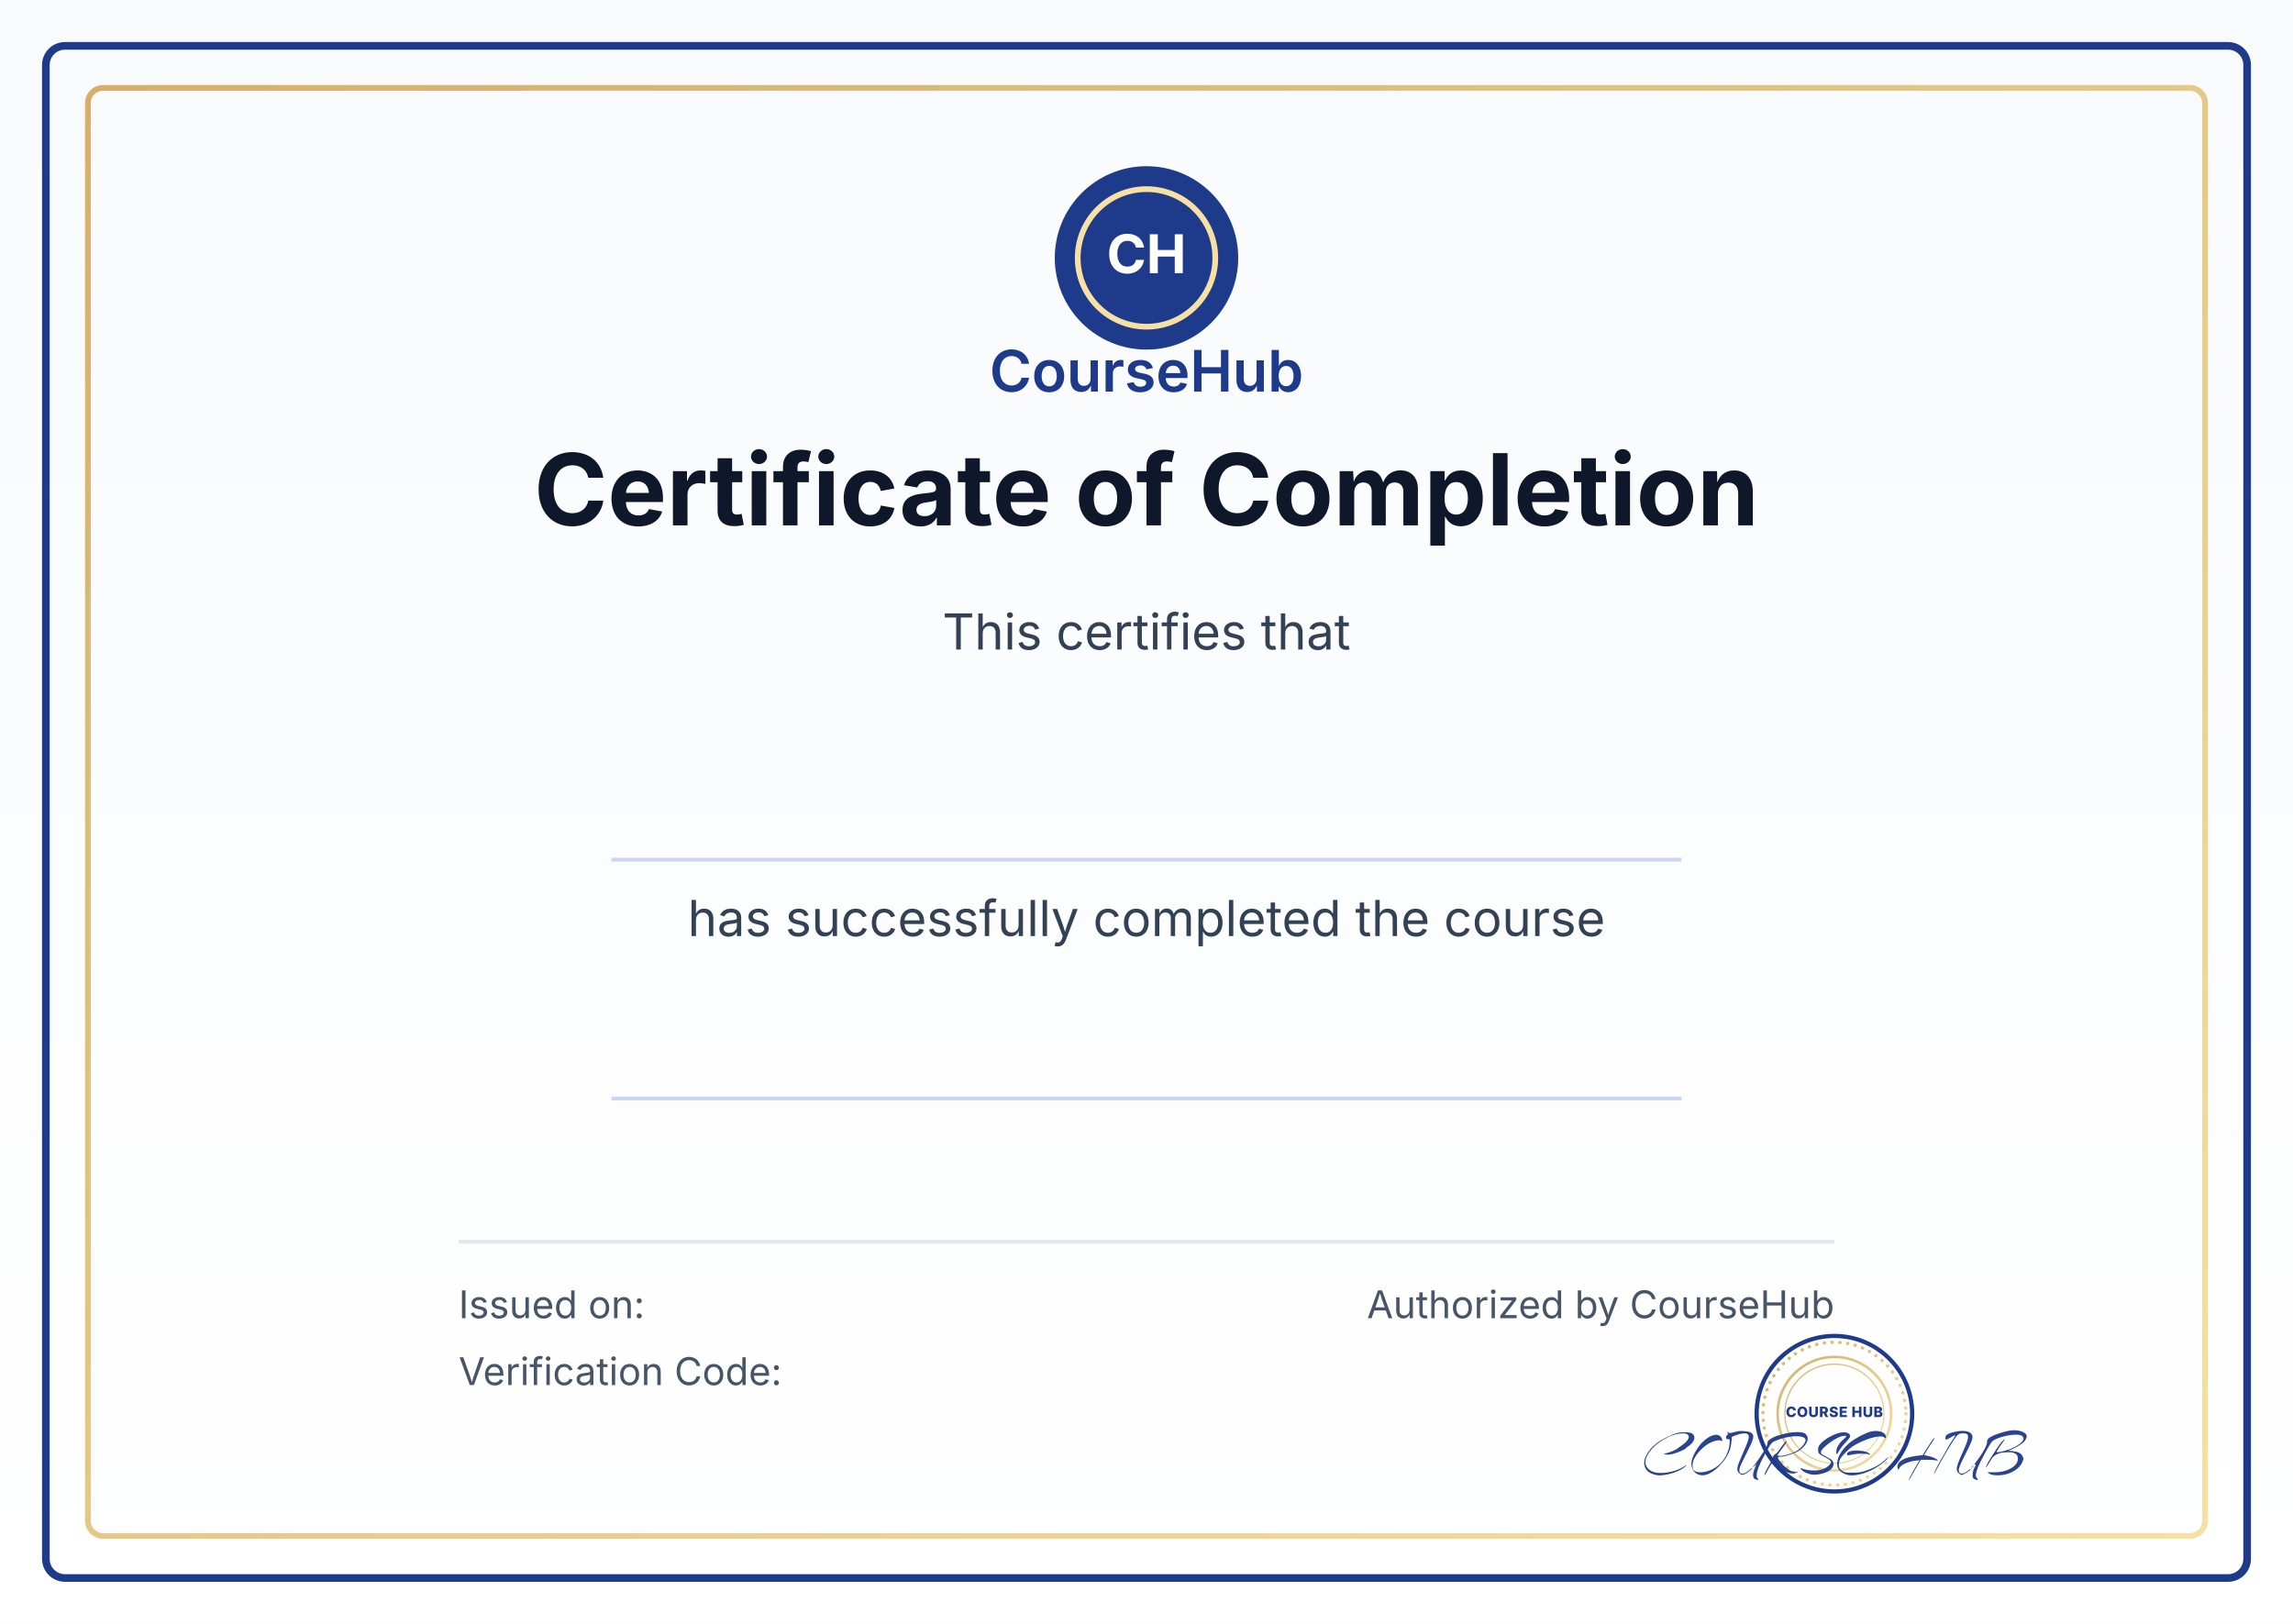
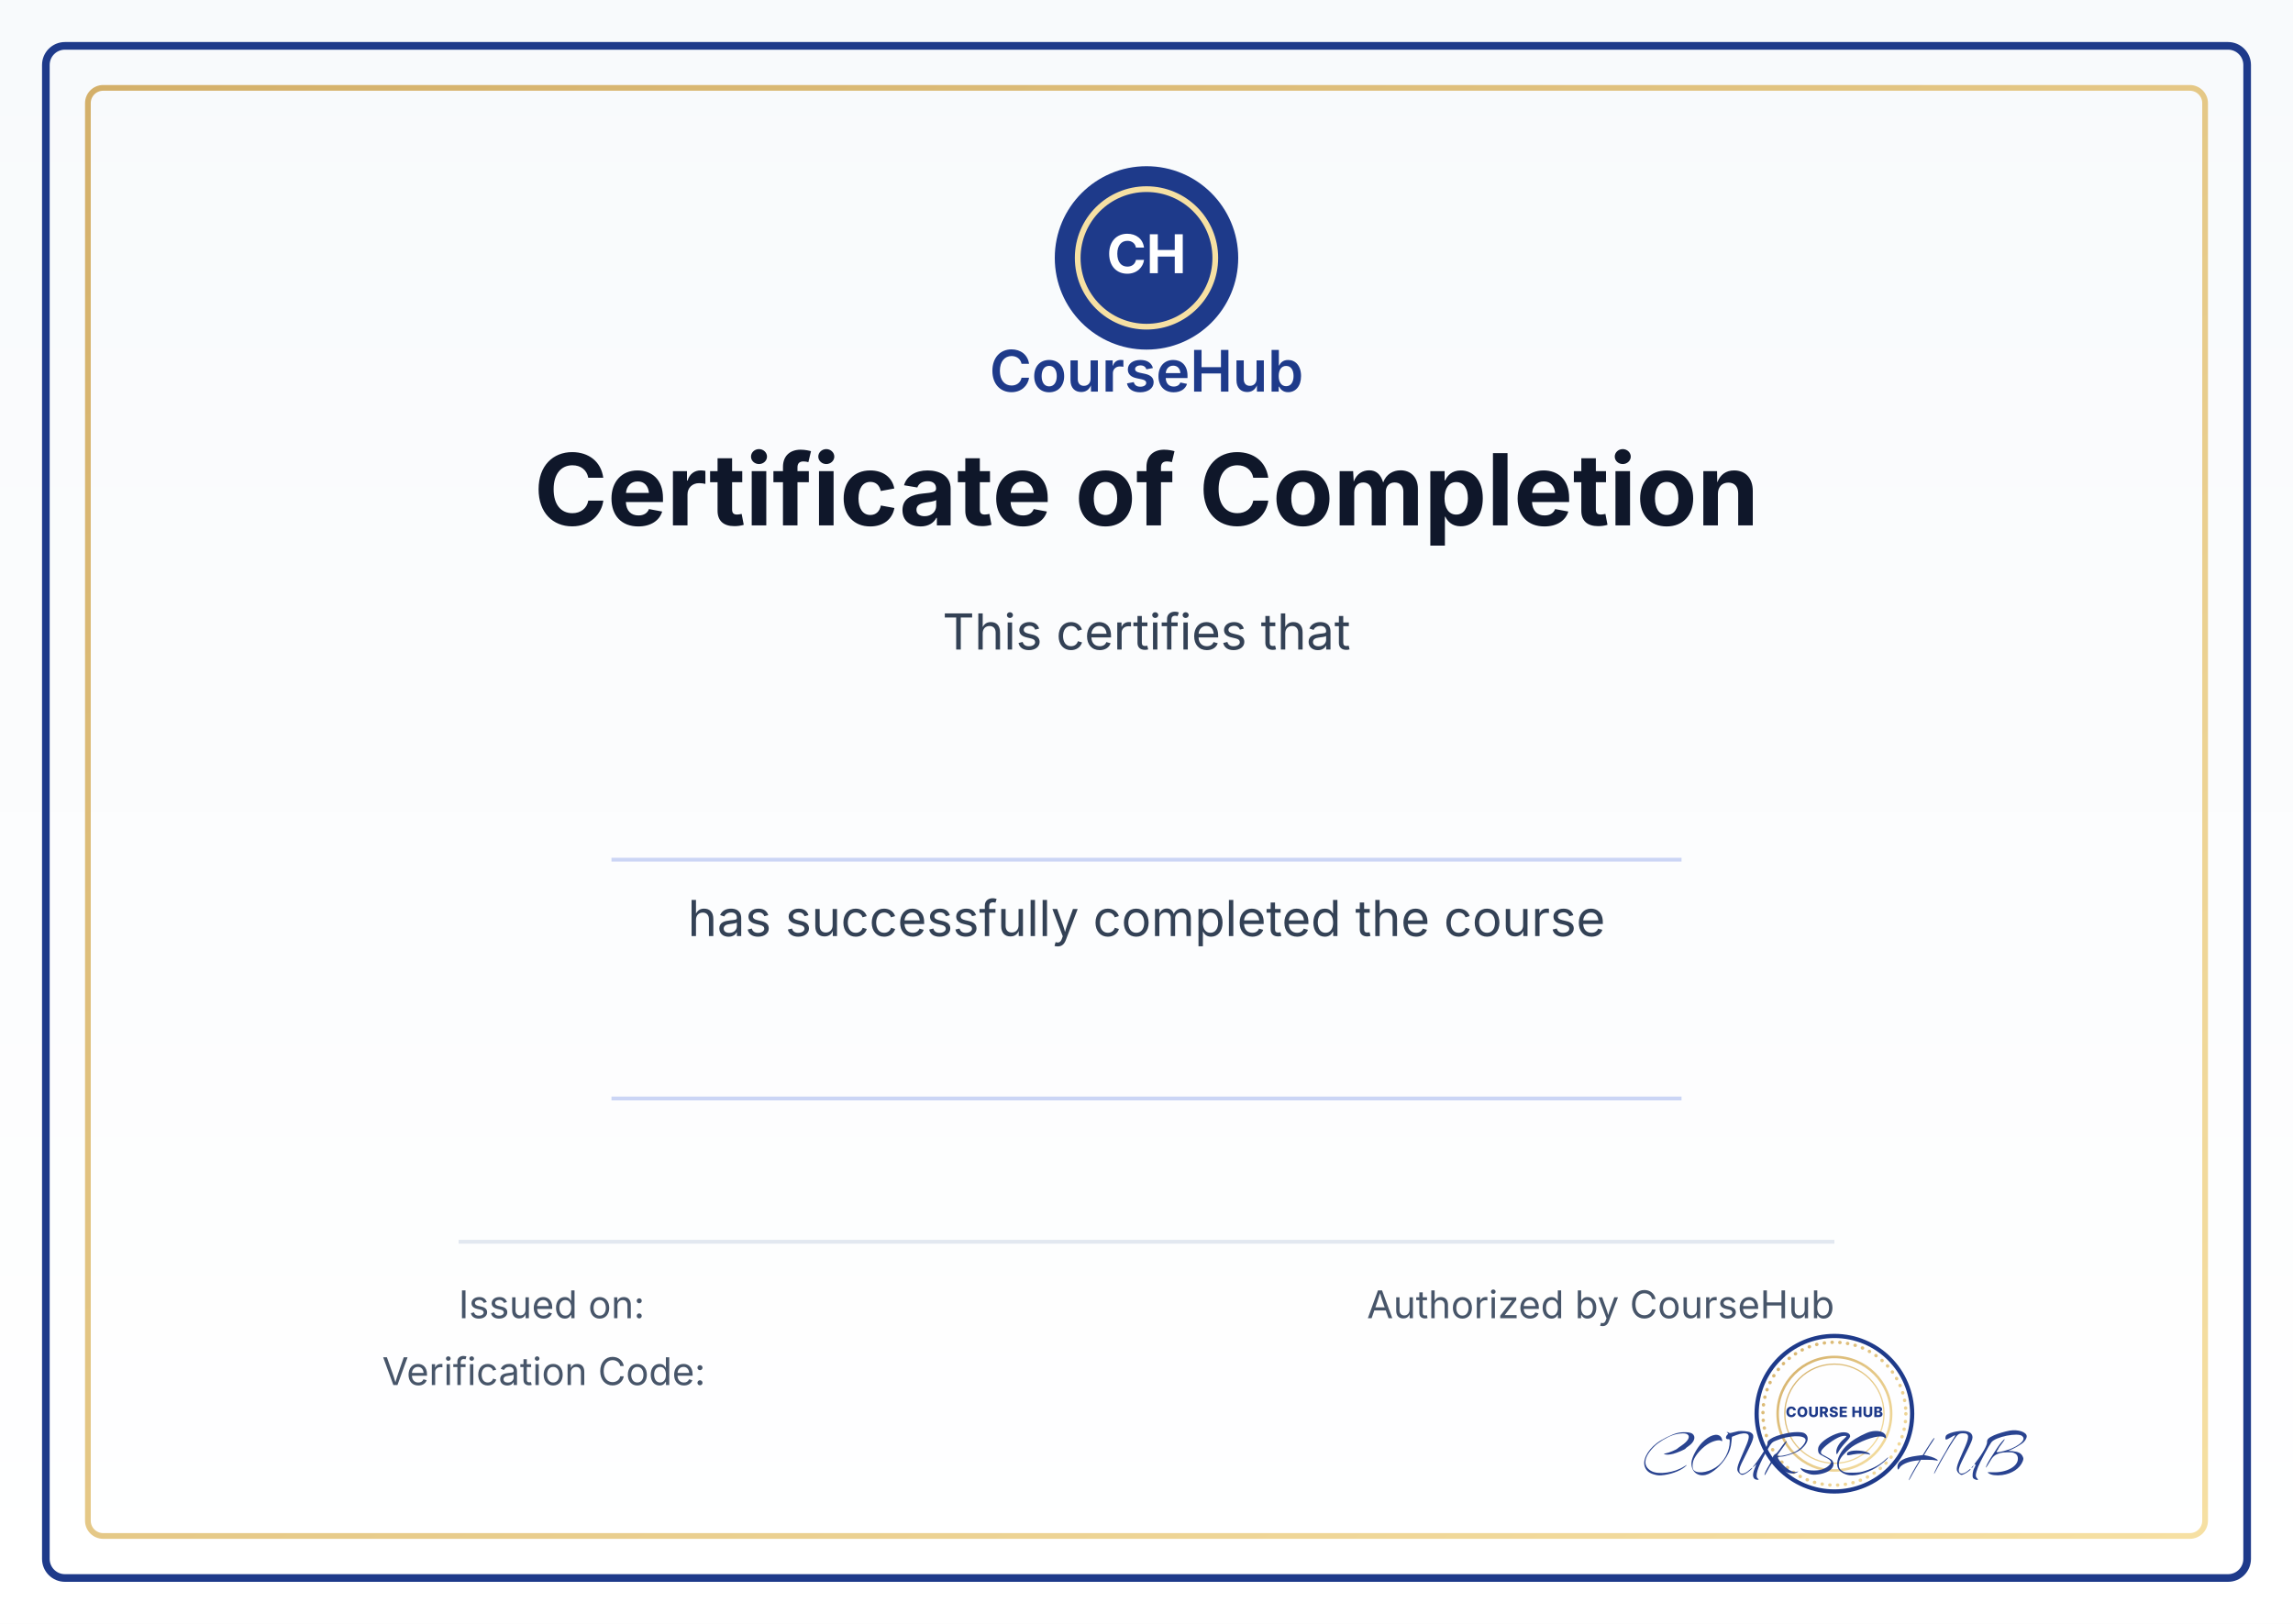
<svg xmlns="http://www.w3.org/2000/svg" width="1200" height="850" viewBox="0 0 1200 850" fill="none">
  <defs>
    <linearGradient id="bg" x1="0" y1="0" x2="0" y2="1">
      <stop offset="0%" stop-color="#f8fafc" />
      <stop offset="100%" stop-color="#ffffff" />
    </linearGradient>
    <linearGradient id="gold" x1="0" y1="0" x2="1" y2="1">
      <stop offset="0%" stop-color="#d4b06a" />
      <stop offset="100%" stop-color="#f6e0a3" />
    </linearGradient>
  </defs>
  <rect width="1200" height="850" fill="url(#bg)" />
  <rect x="24" y="24" width="1152" height="802" rx="10" stroke="#1e3a8a" stroke-width="4" />
  <rect x="46" y="46" width="1108" height="758" rx="8" stroke="url(#gold)" stroke-width="3" />
  <circle cx="600" cy="135" r="48" fill="#1e3a8a" />
  <circle cx="600" cy="135" r="36" stroke="#f6e0a3" stroke-width="3" fill="none" />
  <text x="600" y="143" text-anchor="middle" font-family="Inter, Segoe UI, sans-serif" font-size="28" fill="#ffffff" font-weight="700">CH</text>
  <text x="600" y="205" text-anchor="middle" font-family="Inter, Segoe UI, sans-serif" font-size="30" fill="#1e3a8a" font-weight="600">CourseHub</text>
  <text x="600" y="275" text-anchor="middle" font-family="Inter, Segoe UI, sans-serif" font-size="52" fill="#0f172a" font-weight="700">
    Certificate of Completion
  </text>
  <text x="600" y="340" text-anchor="middle" font-family="Inter, Segoe UI, sans-serif" font-size="26" fill="#334155">
    This certifies that
  </text>
  <text id="studentName" x="600" y="405" text-anchor="middle" font-family="Inter, Segoe UI, sans-serif" font-size="42" fill="#1d4ed8" font-weight="700" />
  <line x1="320" y1="450" x2="880" y2="450" stroke="#cbd5f5" stroke-width="2" />
  <text x="600" y="490" text-anchor="middle" font-family="Inter, Segoe UI, sans-serif" font-size="26" fill="#334155">
    has successfully completed the course
  </text>
  <text id="courseTitle" x="600" y="540" text-anchor="middle" font-family="Inter, Segoe UI, sans-serif" font-size="38" fill="#0f172a" font-weight="600" />
  <line x1="320" y1="575" x2="880" y2="575" stroke="#cbd5f5" stroke-width="2" />
  <line x1="240" y1="650" x2="960" y2="650" stroke="#e2e8f0" stroke-width="2" />
  <text x="240" y="690" font-family="Inter, Segoe UI, sans-serif" font-size="20" fill="#475569">
    Issued on:
  </text>
  <text id="issuedOn" x="340" y="690" font-family="Inter, Segoe UI, sans-serif" font-size="20" fill="#0f172a" font-weight="600" />
-   <text x="240" y="725" font-family="Inter, Segoe UI, sans-serif" font-size="20" fill="#475569">
+   <text x="200" y="725" font-family="Inter, Segoe UI, sans-serif" font-size="20" fill="#475569">
    Verification Code:
  </text>
  <text id="verificationCode" x="410" y="725" font-family="Inter, Segoe UI, sans-serif" font-size="20" fill="#0f172a" font-weight="600" />
  <text x="960" y="690" text-anchor="end" font-family="Inter, Segoe UI, sans-serif" font-size="20" fill="#475569">
    Authorized by CourseHub
  </text>
  <g>
    <g transform="translate(960 740) scale(0.22) translate(-217 -217)">
      <rect width="434" height="444" fill="none" />
      <circle cx="217" cy="217" r="185" fill="none" stroke="#1e3a8a" stroke-width="10" />
      <circle cx="217" cy="217" r="170" fill="none" stroke="url(#gold)" stroke-width="8" stroke-linecap="round" stroke-dasharray="0.5 18" />
      <circle cx="217" cy="217" r="135" fill="none" stroke="url(#gold)" stroke-width="6" />
      <circle cx="217" cy="217" r="118" fill="none" stroke="url(#gold)" stroke-width="3" />
      <text x="217" y="225" text-anchor="middle" font-family="Inter, Segoe UI, sans-serif" font-size="34" font-weight="800" fill="#1e3a8a" letter-spacing="1">
        COURSE HUB
      </text>
    </g>
    <g transform="translate(960 760) scale(0.33) translate(-325 -61.5)" opacity="0.95">
      <svg viewBox="0 0 650 123" width="650" height="123">
        <g transform="translate(0,123) scale(0.1,-0.1)" fill="#1e3a8a" stroke="none">
          <path d="M6030 953 c-74 -13 -191 -48 -249 -74 -88 -40 -112 -64 -110 -109 3 -46 -73 -184 -173 -311 -29 -38 -36 -55 -18 -44 16 10 12 -11 -12 -56 -25 -48 -35 -128 -19 -157 10 -19 66 -40 78 -29 2 3 -5 15 -17 27 -27 27 -23 67 20 179 30 77 166 330 209 388 66 88 422 160 490 99 52 -47 2 -112 -140 -183 -82 -41 -250 -85 -265 -70 -4 4 0 15 9 25 10 10 17 23 17 28 0 5 23 38 50 73 28 35 50 68 50 75 -1 15 -72 -64 -113 -127 -100 -152 -140 -217 -164 -265 -42 -86 -20 -69 34 25 54 96 86 124 166 148 57 17 183 20 221 5 45 -17 66 -46 66 -93 0 -125 -185 -224 -401 -215 -86 3 -88 2 -66 -14 40 -31 122 -42 217 -30 156 21 283 106 326 217 15 41 15 46 -2 82 -24 48 -71 72 -160 80 l-68 6 34 12 c41 15 143 72 189 106 40 29 71 78 71 112 0 66 -139 113 -270 90z" />
          <path d="M1725 944 c-16 -3 -54 -12 -84 -20 -38 -11 -57 -12 -64 -5 -6 6 -18 11 -26 11 -13 -1 -12 -3 2 -11 18 -10 18 -12 -3 -34 -31 -33 -24 -71 13 -68 25 2 27 -1 27 -36 0 -157 -92 -328 -223 -412 -139 -90 -316 -105 -357 -30 -14 28 -12 92 4 139 34 95 149 220 255 276 78 41 161 57 186 36 25 -21 19 34 -7 65 -57 65 -179 27 -297 -92 -77 -79 -154 -218 -166 -300 -19 -144 84 -244 222 -213 105 23 251 150 335 292 48 81 67 139 76 238 l7 75 70 27 c76 30 151 36 180 14 34 -25 21 -83 -64 -274 -114 -256 -121 -293 -72 -343 34 -33 50 -35 96 -13 40 19 115 82 115 96 0 6 -20 -8 -45 -31 -96 -89 -178 -80 -160 16 7 36 33 93 142 308 94 185 100 235 30 271 -30 16 -139 26 -192 18z" />
          <path d="M3821 936 c-75 -19 -224 -96 -306 -158 -178 -136 -266 -329 -198 -439 28 -44 101 -85 170 -94 109 -14 280 34 421 118 81 49 176 127 194 160 6 13 -9 3 -36 -23 -88 -84 -186 -140 -326 -185 -72 -24 -103 -28 -200 -29 -94 -1 -121 2 -150 18 -52 27 -70 54 -70 109 0 68 29 118 123 209 62 60 104 90 177 127 183 94 374 137 420 96 26 -24 35 -13 24 27 -19 64 -129 93 -243 64z" />
          <path d="M5185 939 c-65 -11 -134 -35 -157 -56 -21 -19 -25 -73 -4 -73 7 0 40 16 72 35 67 41 82 44 62 13 -81 -126 -118 -186 -118 -190 0 -3 -17 -35 -38 -69 -87 -143 -172 -308 -172 -331 0 -7 20 25 43 72 68 132 206 369 278 476 54 80 75 94 143 94 101 0 102 -56 1 -276 -116 -257 -127 -304 -76 -355 16 -16 37 -29 46 -29 34 0 145 70 145 92 0 6 -10 2 -22 -9 -70 -64 -140 -81 -159 -39 -19 40 -3 85 106 301 84 165 105 216 105 250 0 87 -93 122 -255 94z" />
          <path d="M755 914 c-81 -20 -246 -102 -323 -161 -155 -119 -232 -278 -184 -385 25 -58 72 -93 153 -114 55 -14 76 -15 152 -5 136 18 288 83 350 150 15 16 2 10 -42 -18 -147 -94 -396 -130 -507 -73 -150 77 -132 229 48 402 60 58 187 135 275 167 90 33 203 42 238 19 56 -36 20 -106 -92 -182 -32 -22 -60 -42 -63 -46 -12 -16 -138 -68 -179 -74 -36 -6 -42 -9 -26 -15 32 -12 76 -10 140 6 62 16 195 73 195 84 0 3 19 19 43 35 98 66 126 154 64 200 -36 27 -155 32 -242 10z" />
          <path d="M2490 910 c-124 -27 -204 -55 -255 -90 -36 -25 -45 -37 -45 -60 0 -16 -10 -49 -22 -72 -27 -54 -173 -272 -193 -288 -8 -7 -15 -18 -15 -24 0 -6 11 3 25 19 31 38 31 29 0 -45 -41 -97 -31 -163 26 -175 37 -8 49 1 24 18 -45 34 -6 169 112 382 103 186 106 190 176 219 202 85 449 94 469 18 13 -47 -75 -150 -165 -195 -74 -36 -198 -69 -247 -65 l-41 3 38 53 c21 29 57 78 80 110 23 31 39 61 36 66 -7 11 -49 -37 -109 -126 -25 -37 -54 -70 -65 -73 -23 -8 -52 -48 -47 -67 1 -7 -21 -52 -50 -100 -58 -95 -85 -154 -79 -171 2 -6 17 16 33 48 61 120 124 204 124 164 0 -18 100 -117 145 -143 82 -48 174 -57 221 -21 18 14 17 14 -8 6 -48 -18 -124 15 -201 88 -58 54 -111 127 -102 141 3 6 27 10 52 10 57 0 212 51 278 92 62 38 121 106 136 158 15 50 -2 95 -45 121 -41 25 -169 24 -286 -1z" />
          <path d="M3320 915 c-127 -35 -278 -133 -315 -206 -20 -37 -19 -89 1 -118 9 -13 50 -38 90 -57 43 -19 80 -44 90 -59 16 -25 16 -27 -3 -53 -28 -38 -78 -70 -136 -87 -88 -26 -233 -17 -322 21 -19 8 -19 7 -4 -16 22 -36 109 -77 176 -85 75 -8 189 15 256 53 82 46 107 122 59 175 -9 11 -51 36 -93 58 -82 41 -91 51 -78 87 22 59 206 196 308 231 39 13 91 15 91 4 0 -5 -24 -29 -54 -55 -61 -54 -106 -133 -106 -188 0 -56 9 -54 41 8 17 30 63 91 104 134 50 52 75 86 75 101 0 56 -80 79 -180 52z" />
          <path d="M4798 796 c-18 -26 -58 -88 -90 -139 l-56 -92 -89 -11 c-209 -27 -313 -86 -313 -178 0 -43 13 -53 28 -22 26 57 134 107 261 122 l62 7 -62 -104 c-67 -114 -109 -197 -109 -213 1 -6 13 12 27 39 14 28 57 103 95 168 l69 117 102 0 c56 0 117 -4 135 -9 25 -8 32 -7 30 2 -6 19 -87 55 -155 69 l-61 13 46 77 c26 43 65 103 86 133 21 31 36 58 33 61 -3 4 -21 -15 -39 -40z" />
          <path d="M3521 630 c-51 -11 -71 -25 -71 -51 0 -23 3 -23 101 -3 78 16 199 15 249 -1 24 -8 25 -8 7 12 -34 39 -191 63 -286 43z" />
          <path d="M5435 380 c-10 -11 -14 -20 -9 -20 5 0 15 9 22 20 7 11 11 20 9 20 -2 0 -12 -9 -22 -20z" />
        </g>
      </svg>
    </g>
  </g>
</svg>
